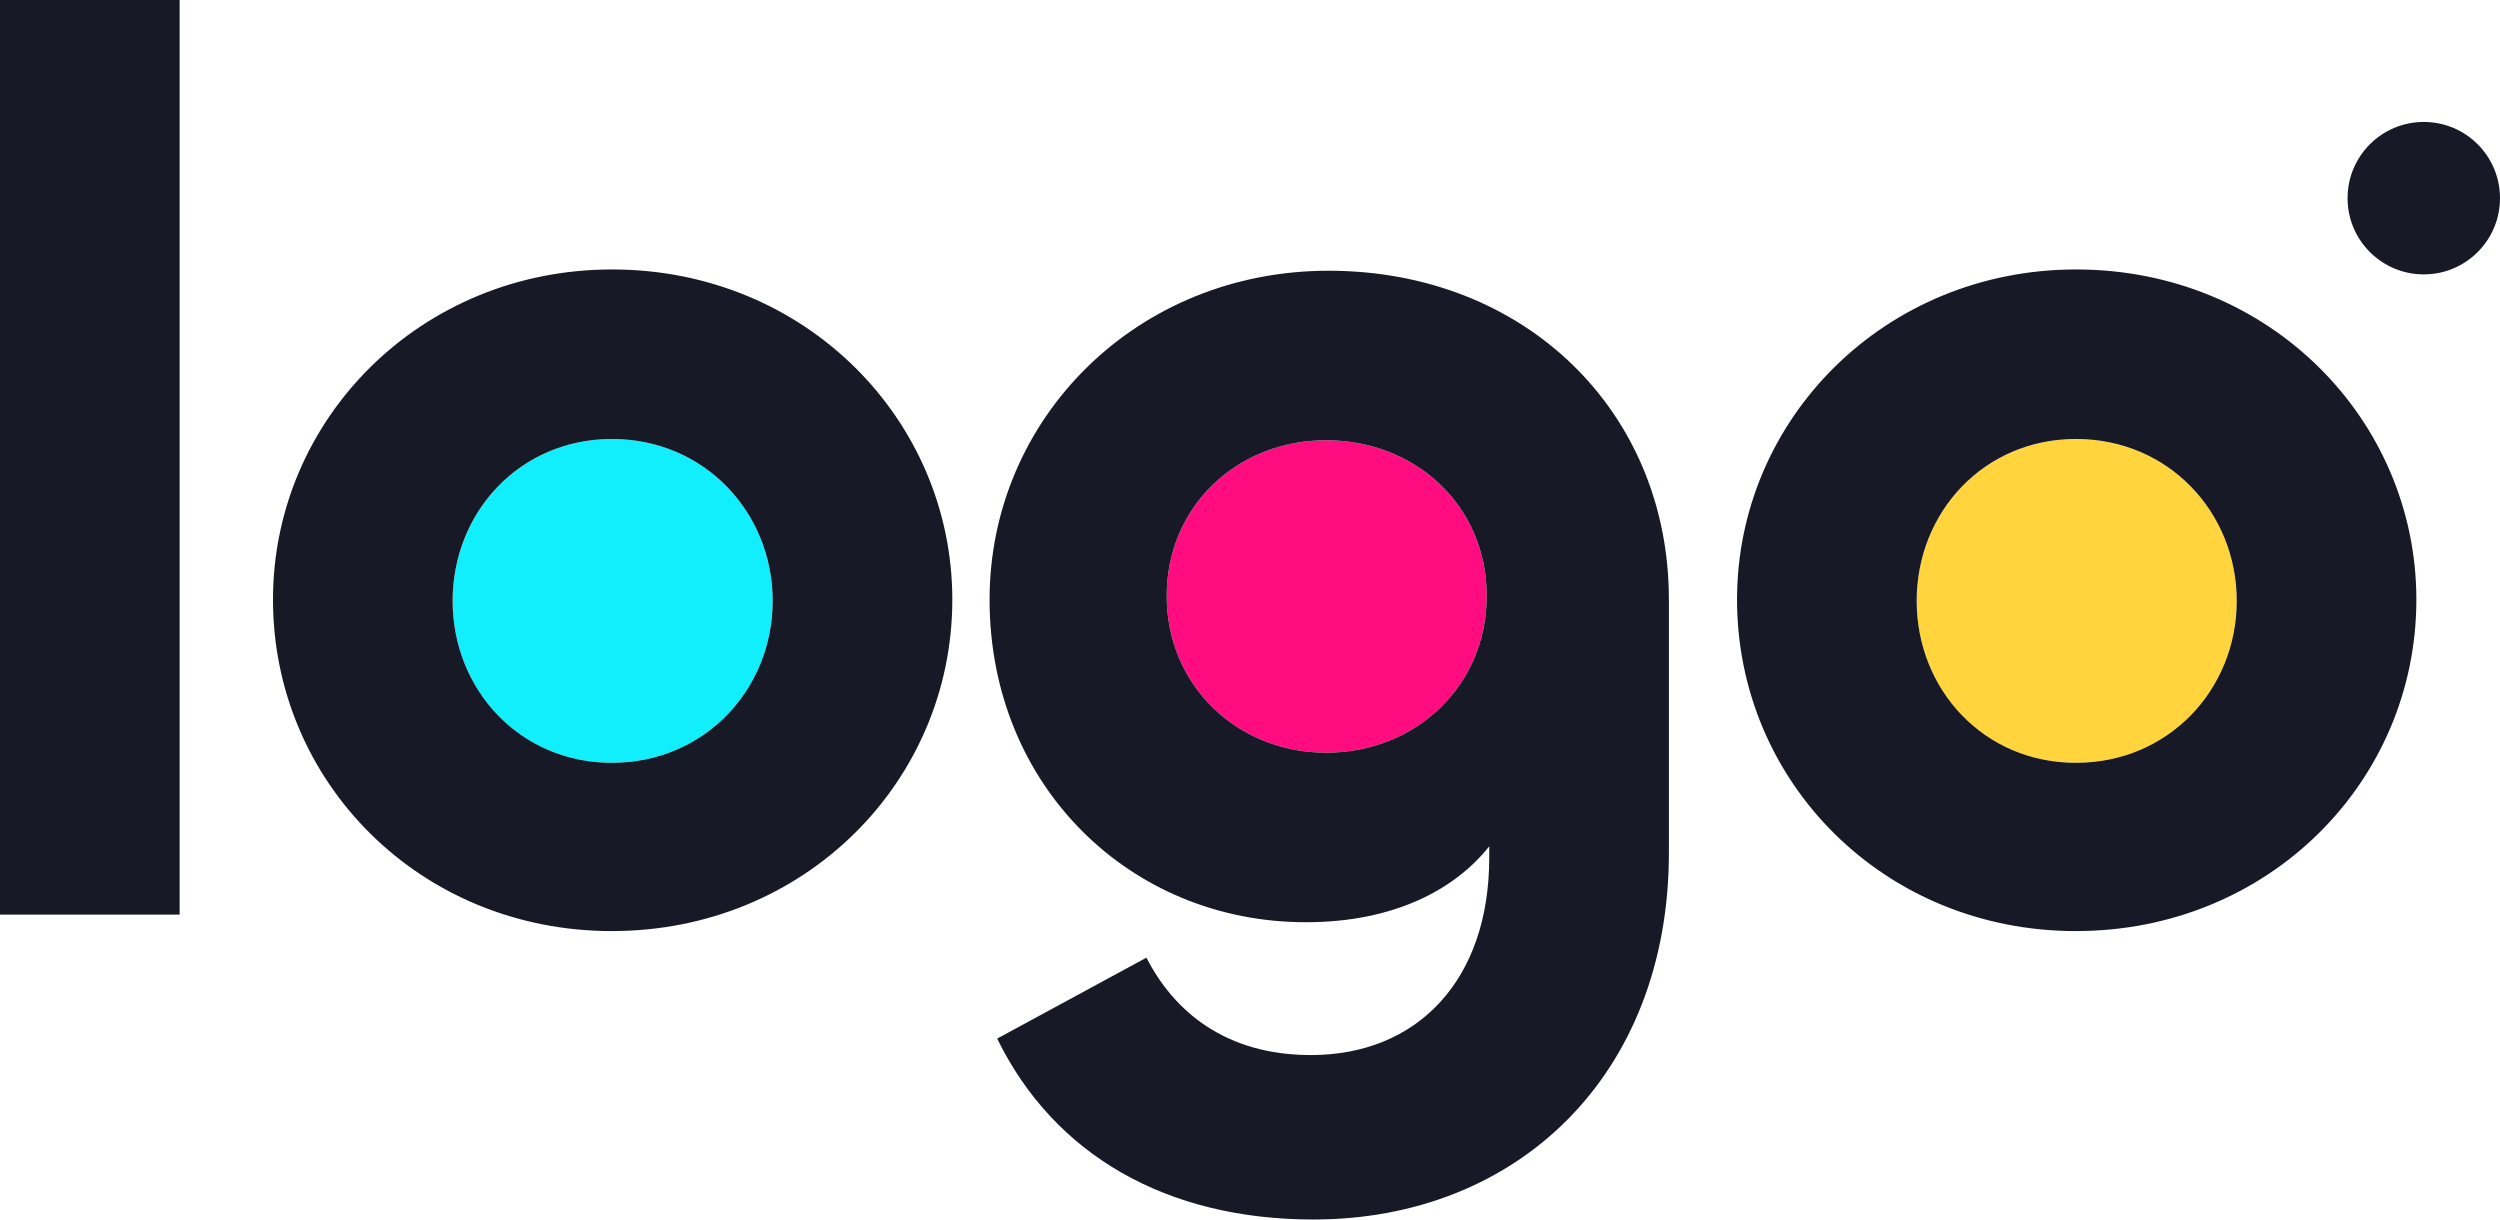
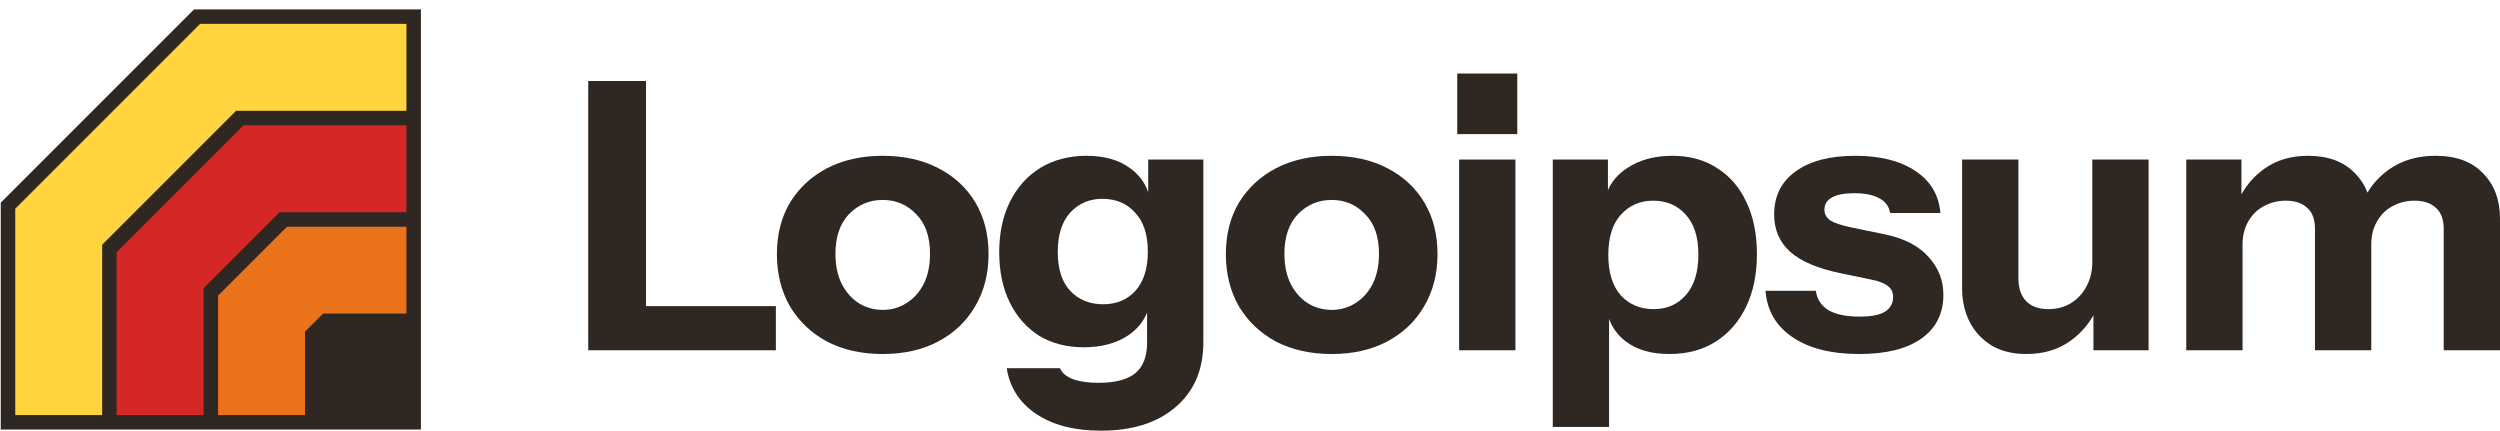
- <svg xmlns="http://www.w3.org/2000/svg" width="82" height="40" fill="none" viewBox="0 0 82 40">
-   <path fill="#FFD43D" d="M73.365 19.71c0 2.904-2.241 5.31-5.27 5.31-3.03 0-5.228-2.406-5.228-5.31 0-2.905 2.199-5.312 5.228-5.312s5.27 2.407 5.27 5.311Z" />
-   <path fill="#FF0C81" d="M48.764 19.544c0 2.946-2.323 5.145-5.27 5.145-2.904 0-5.227-2.2-5.227-5.145 0-2.947 2.323-5.104 5.228-5.104 2.946 0 5.27 2.158 5.27 5.104Z" />
-   <path fill="#11EEFC" d="M20.074 25.02c3.029 0 5.27-2.406 5.27-5.31 0-2.905-2.241-5.312-5.27-5.312-3.03 0-5.228 2.407-5.228 5.311 0 2.905 2.199 5.312 5.228 5.312Z" />
-   <path fill="#171A26" d="M68.095 30.54c-6.307 0-11.12-4.897-11.12-10.872 0-5.934 4.855-10.83 11.12-10.83 6.349 0 11.162 4.938 11.162 10.83 0 5.975-4.855 10.871-11.162 10.871Zm0-5.52c3.03 0 5.27-2.406 5.27-5.31 0-2.905-2.24-5.312-5.27-5.312-3.029 0-5.228 2.407-5.228 5.311 0 2.905 2.199 5.312 5.228 5.312ZM43.08 40c-4.813 0-8.506-2.116-10.373-5.934l4.896-2.655c.913 1.784 2.614 3.195 5.394 3.195 3.486 0 5.85-2.448 5.85-6.473v-.374c-1.12 1.411-3.111 2.49-6.016 2.49-5.768 0-10.373-4.481-10.373-10.581 0-5.934 4.813-10.788 11.12-10.788 6.431 0 11.162 4.605 11.162 10.788v8.299C54.74 35.27 49.76 40 43.08 40Zm.415-15.311c2.946 0 5.27-2.2 5.27-5.145 0-2.947-2.324-5.104-5.27-5.104-2.905 0-5.228 2.158-5.228 5.104s2.323 5.145 5.228 5.145ZM20.074 30.54c-6.307 0-11.12-4.897-11.12-10.872 0-5.934 4.854-10.83 11.12-10.83 6.348 0 11.162 4.938 11.162 10.83 0 5.975-4.855 10.871-11.162 10.871Zm0-5.52c3.029 0 5.27-2.406 5.27-5.31 0-2.905-2.241-5.312-5.27-5.312-3.03 0-5.228 2.407-5.228 5.311 0 2.905 2.199 5.312 5.228 5.312ZM0 0h5.892v30H0V0ZM82 6.5a2.5 2.5 0 1 1-5 0 2.5 2.5 0 0 1 5 0Z" />
+ <svg xmlns="http://www.w3.org/2000/svg" width="238" height="41" viewBox="0 0 238 41" fill="none">
+   <path d="M40.071 40.893V0.893H18.476L0.071 19.297L0.071 40.893H40.071Z" fill="#2F2722" />
+   <path fill-rule="evenodd" clip-rule="evenodd" d="M19.382 27.434L19.382 39.514L11.106 39.513L11.106 24.006L23.185 11.927L38.692 11.927L38.692 20.203L26.613 20.203L19.382 27.434Z" fill="#D62727" />
+   <path fill-rule="evenodd" clip-rule="evenodd" d="M9.727 23.296L9.727 39.514L1.451 39.513L1.451 19.868L19.047 2.272L38.692 2.272L38.692 10.548L22.475 10.548L9.727 23.296Z" fill="#FFD43E" />
+   <path fill-rule="evenodd" clip-rule="evenodd" d="M29.037 31.572L29.037 39.514L20.761 39.514L20.761 28.144L27.323 21.582L38.692 21.582L38.692 29.858L30.751 29.858L29.037 31.572Z" fill="#EA721B" />
+   <path d="M138.909 15.188V33.346H144.268V15.188H138.909Z" fill="#2F2722" />
+   <path d="M138.73 7V12.768H144.446V7H138.73Z" fill="#2F2722" />
+   <path fill-rule="evenodd" clip-rule="evenodd" d="M158.935 33.702C157.196 33.702 155.803 33.298 154.755 32.491C154.02 31.925 153.496 31.214 153.183 30.356V40.644H147.824V15.188H153.075V18.102C153.446 17.255 154.053 16.557 154.898 16.007C156.065 15.224 157.506 14.832 159.221 14.832C160.864 14.832 162.281 15.224 163.472 16.007C164.687 16.767 165.616 17.847 166.259 19.247C166.926 20.647 167.259 22.297 167.259 24.196C167.259 26.118 166.914 27.792 166.223 29.216C165.532 30.64 164.568 31.744 163.329 32.527C162.091 33.31 160.626 33.702 158.935 33.702ZM157.434 29.429C158.697 29.429 159.721 28.978 160.507 28.076C161.293 27.174 161.686 25.893 161.686 24.231C161.686 22.57 161.281 21.3 160.471 20.422C159.685 19.544 158.649 19.105 157.363 19.105C156.124 19.105 155.1 19.556 154.29 20.458C153.504 21.336 153.111 22.606 153.111 24.267C153.111 25.928 153.504 27.21 154.29 28.112C155.1 28.99 156.148 29.429 157.434 29.429Z" fill="#2F2722" />
+   <path d="M170.648 32.099C172.22 33.168 174.34 33.702 177.008 33.702C179.556 33.702 181.521 33.215 182.902 32.242C184.308 31.245 185.01 29.857 185.01 28.076C185.01 26.676 184.534 25.466 183.581 24.445C182.652 23.401 181.271 22.689 179.437 22.309L176.15 21.632C175.269 21.443 174.638 21.229 174.257 20.992C173.875 20.73 173.685 20.386 173.685 19.959C173.685 19.461 173.911 19.081 174.364 18.82C174.84 18.535 175.555 18.393 176.507 18.393C177.555 18.393 178.365 18.559 178.937 18.891C179.508 19.2 179.842 19.663 179.937 20.28H184.725C184.582 18.571 183.796 17.241 182.367 16.292C180.937 15.319 179.02 14.832 176.615 14.832C174.185 14.832 172.292 15.331 170.934 16.328C169.576 17.301 168.898 18.666 168.898 20.422C168.898 21.87 169.41 23.056 170.434 23.982C171.458 24.884 173.054 25.561 175.221 26.012L178.151 26.617C178.937 26.783 179.473 26.997 179.758 27.258C180.068 27.495 180.223 27.839 180.223 28.29C180.223 28.883 179.961 29.346 179.437 29.678C178.937 29.987 178.127 30.141 177.008 30.141C175.769 30.141 174.792 29.94 174.078 29.536C173.387 29.109 172.982 28.492 172.863 27.685H168.076C168.219 29.56 169.076 31.031 170.648 32.099Z" fill="#2F2722" />
+   <path d="M208.132 15.188H213.384V18.502C213.948 17.501 214.687 16.681 215.599 16.043C216.743 15.236 218.112 14.832 219.708 14.832C221.613 14.832 223.09 15.367 224.138 16.435C224.699 16.994 225.113 17.628 225.381 18.337C225.94 17.41 226.669 16.646 227.568 16.043C228.759 15.236 230.188 14.832 231.855 14.832C233.832 14.832 235.344 15.39 236.392 16.506C237.464 17.598 238 19.034 238 20.814V33.346H232.641V21.81C232.641 20.885 232.391 20.208 231.891 19.781C231.414 19.33 230.736 19.105 229.854 19.105C229.092 19.105 228.39 19.283 227.746 19.639C227.127 19.971 226.639 20.458 226.282 21.098C225.924 21.715 225.746 22.451 225.746 23.306V33.346H220.387V21.81C220.387 20.885 220.137 20.208 219.636 19.781C219.16 19.33 218.481 19.105 217.6 19.105C216.838 19.105 216.135 19.283 215.492 19.639C214.873 19.971 214.385 20.458 214.027 21.098C213.67 21.715 213.491 22.451 213.491 23.306V33.346H208.132V15.188Z" fill="#2F2722" />
+   <path d="M192.901 33.702C191.615 33.702 190.507 33.429 189.578 32.883C188.673 32.313 187.983 31.565 187.506 30.64C187.03 29.69 186.792 28.634 186.792 27.471V15.188H192.151V26.439C192.151 27.436 192.401 28.183 192.901 28.682C193.401 29.18 194.104 29.429 195.009 29.429C195.819 29.429 196.533 29.239 197.152 28.86C197.772 28.48 198.26 27.958 198.617 27.293C198.998 26.605 199.189 25.822 199.189 24.943V15.188H204.548V33.346H199.296V30.019C198.728 31.009 197.978 31.833 197.045 32.491C195.902 33.298 194.521 33.702 192.901 33.702Z" fill="#2F2722" />
+   <path fill-rule="evenodd" clip-rule="evenodd" d="M126.777 33.702C124.776 33.702 123.014 33.31 121.49 32.527C119.989 31.72 118.81 30.604 117.953 29.18C117.119 27.732 116.702 26.071 116.702 24.196C116.702 22.321 117.119 20.683 117.953 19.283C118.81 17.882 119.989 16.791 121.49 16.007C123.014 15.224 124.776 14.832 126.777 14.832C128.802 14.832 130.564 15.224 132.065 16.007C133.589 16.791 134.768 17.882 135.602 19.283C136.435 20.683 136.852 22.321 136.852 24.196C136.852 26.071 136.423 27.732 135.566 29.18C134.732 30.604 133.553 31.72 132.029 32.527C130.529 33.31 128.778 33.702 126.777 33.702ZM126.777 29.5C127.611 29.5 128.361 29.287 129.028 28.86C129.719 28.432 130.267 27.827 130.671 27.044C131.076 26.237 131.279 25.276 131.279 24.16C131.279 22.523 130.838 21.265 129.957 20.386C129.099 19.485 128.04 19.034 126.777 19.034C125.515 19.034 124.443 19.485 123.562 20.386C122.704 21.288 122.276 22.546 122.276 24.16C122.276 25.276 122.478 26.237 122.883 27.044C123.288 27.827 123.824 28.432 124.491 28.86C125.181 29.287 125.944 29.5 126.777 29.5Z" fill="#2F2722" />
+   <path fill-rule="evenodd" clip-rule="evenodd" d="M98.627 39.398C100.223 40.466 102.283 41 104.808 41C107.833 41 110.214 40.24 111.953 38.721C113.692 37.226 114.561 35.173 114.561 32.562V15.188H109.309V18.294C108.992 17.384 108.433 16.634 107.63 16.043C106.558 15.236 105.165 14.832 103.45 14.832C101.783 14.832 100.318 15.212 99.056 15.972C97.817 16.731 96.853 17.799 96.162 19.176C95.471 20.553 95.126 22.166 95.126 24.018C95.126 25.845 95.459 27.436 96.126 28.788C96.793 30.141 97.722 31.198 98.913 31.957C100.127 32.693 101.545 33.061 103.164 33.061C104.855 33.061 106.272 32.681 107.416 31.922C108.255 31.346 108.851 30.624 109.202 29.755V32.633C109.202 33.939 108.833 34.9 108.095 35.517C107.356 36.134 106.177 36.443 104.558 36.443C103.581 36.443 102.771 36.324 102.128 36.087C101.509 35.85 101.104 35.505 100.913 35.054H95.84C96.126 36.882 97.055 38.33 98.627 39.398ZM108.095 27.685C107.309 28.539 106.284 28.966 105.022 28.966C103.736 28.966 102.688 28.539 101.878 27.685C101.092 26.83 100.699 25.596 100.699 23.982C100.699 22.368 101.092 21.122 101.878 20.244C102.688 19.366 103.712 18.927 104.951 18.927C106.237 18.927 107.273 19.366 108.059 20.244C108.869 21.098 109.274 22.333 109.274 23.947C109.274 25.561 108.881 26.807 108.095 27.685Z" fill="#2F2722" />
+   <path fill-rule="evenodd" clip-rule="evenodd" d="M84.036 33.702C82.035 33.702 80.273 33.31 78.749 32.527C77.248 31.72 76.069 30.604 75.212 29.18C74.378 27.732 73.961 26.071 73.961 24.196C73.961 22.321 74.378 20.683 75.212 19.283C76.069 17.882 77.248 16.791 78.749 16.007C80.273 15.224 82.035 14.832 84.036 14.832C86.061 14.832 87.823 15.224 89.324 16.007C90.848 16.791 92.027 17.882 92.861 19.283C93.694 20.683 94.111 22.321 94.111 24.196C94.111 26.071 93.682 27.732 92.825 29.18C91.991 30.604 90.812 31.72 89.288 32.527C87.787 33.31 86.037 33.702 84.036 33.702ZM84.036 29.5C84.87 29.5 85.62 29.287 86.287 28.86C86.978 28.432 87.525 27.827 87.93 27.044C88.335 26.237 88.538 25.276 88.538 24.16C88.538 22.523 88.097 21.265 87.216 20.386C86.358 19.485 85.299 19.034 84.036 19.034C82.774 19.034 81.702 19.485 80.821 20.386C79.963 21.288 79.534 22.546 79.534 24.16C79.534 25.276 79.737 26.237 80.142 27.044C80.547 27.827 81.083 28.432 81.75 28.86C82.44 29.287 83.203 29.5 84.036 29.5Z" fill="#2F2722" />
+   <path d="M56 7.712V33.346H73.863V29.145H61.502V7.712H56Z" fill="#2F2722" />
</svg>
